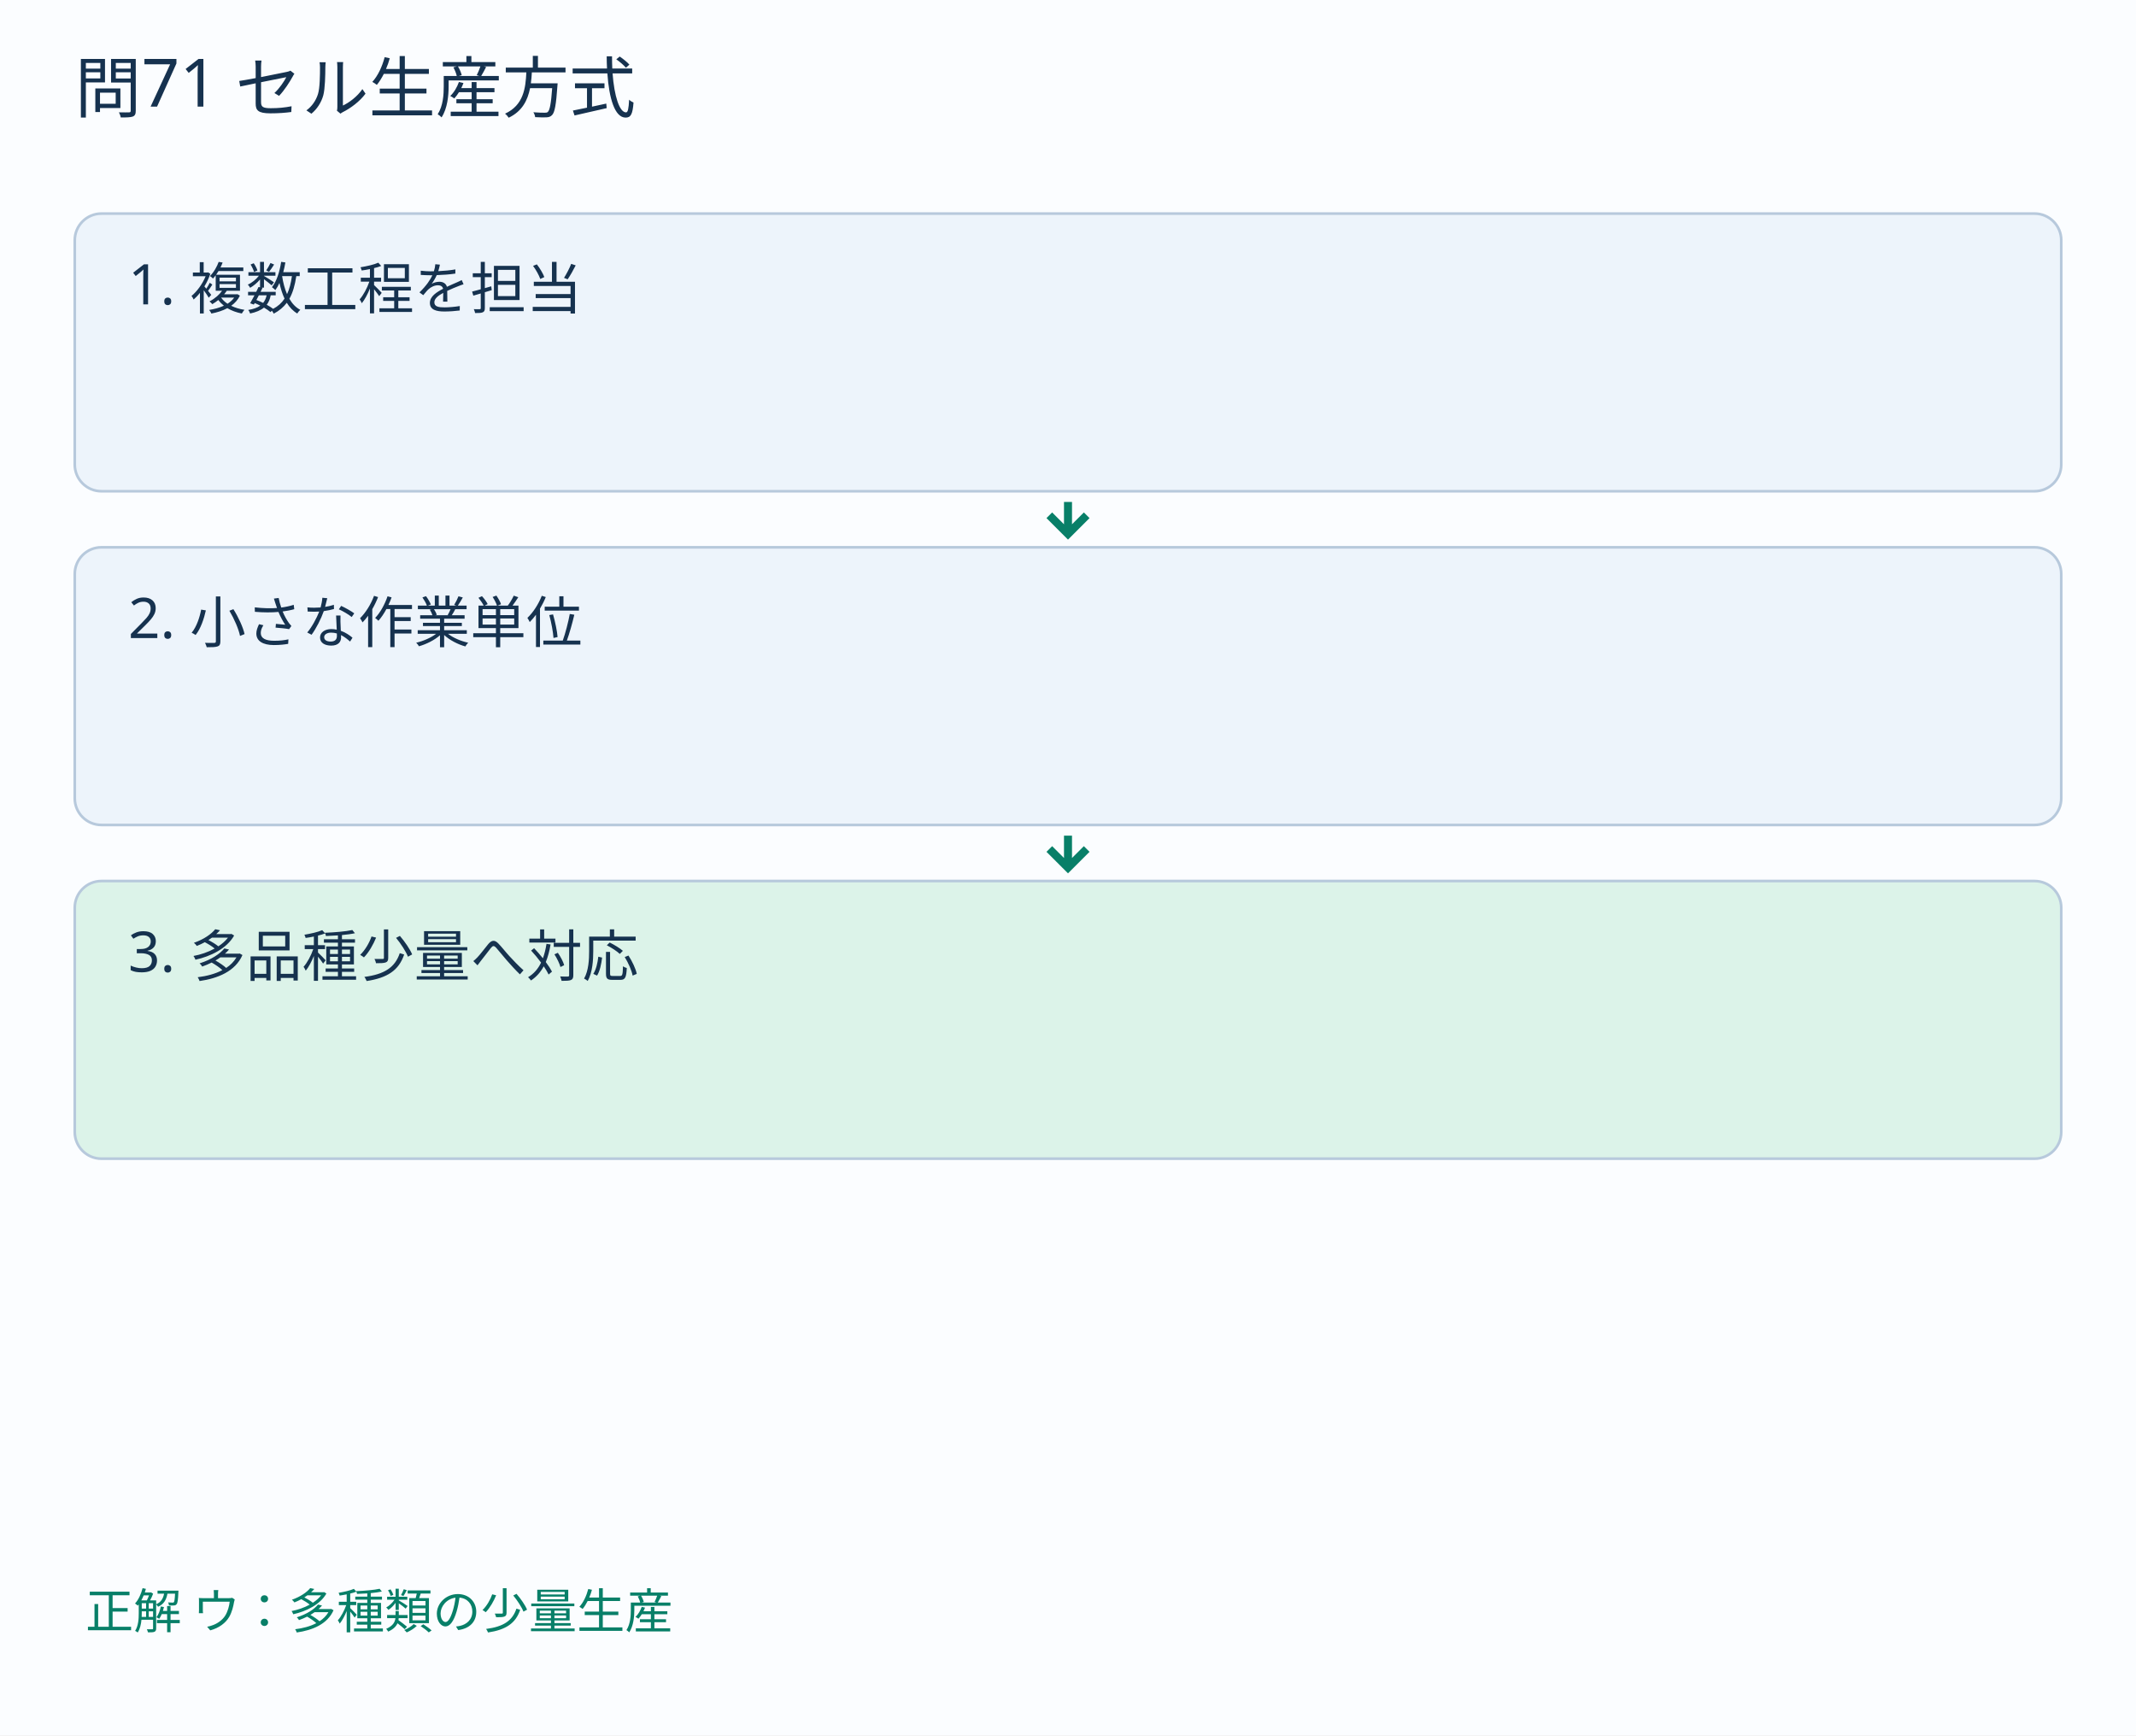
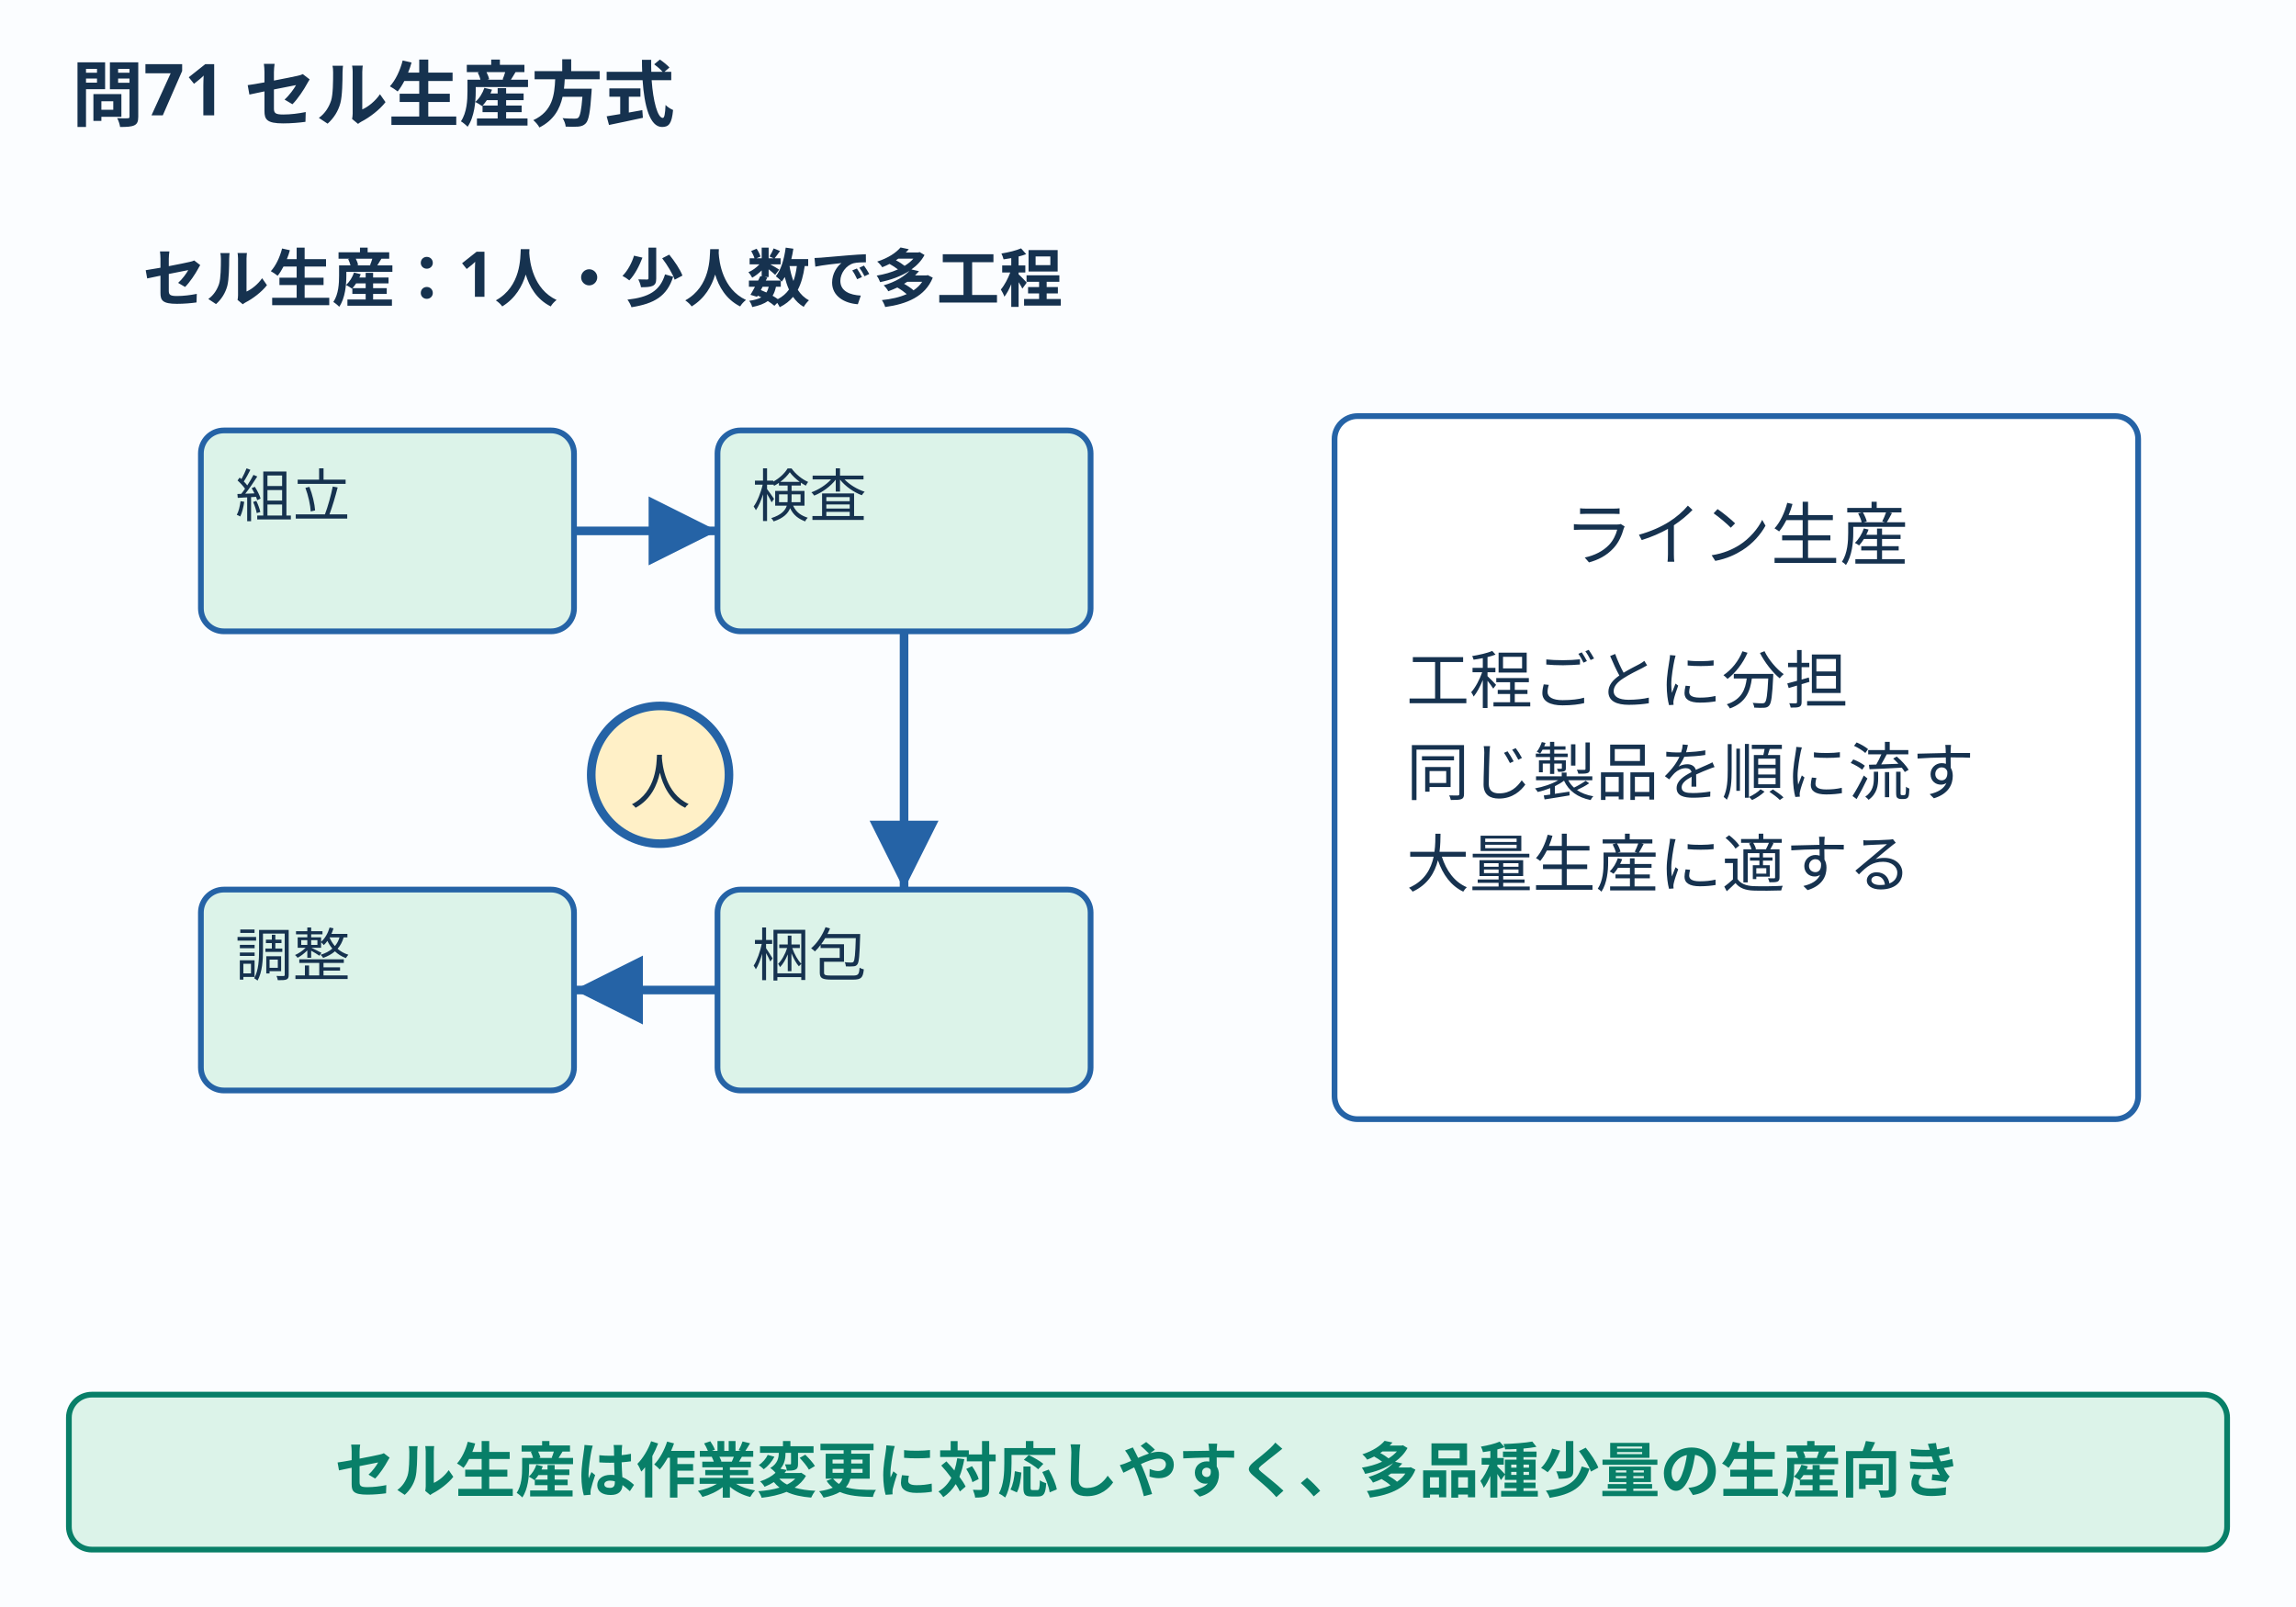
- <svg xmlns="http://www.w3.org/2000/svg" viewBox="0 0 800 650" role="img" aria-labelledby="title71">
-   <rect width="800" height="650" fill="#fbfdff" />
+ <svg xmlns="http://www.w3.org/2000/svg" viewBox="0 0 800 560" role="img" aria-labelledby="title71">
+   <defs>
+     <marker id="a71" markerWidth="9" markerHeight="9" refX="8" refY="4" orient="auto">
+       <path d="M0 0 L8 4 L0 8 Z" fill="#2563a6" />
+     </marker>
+   </defs>
+   <rect width="800" height="560" fill="#fbfdff" />
  <g font-family="Meiryo,Yu Gothic,sans-serif">
-     <text x="28" y="42" font-size="25" fill="#16324f">問71  セル生産方式</text>
-     <rect x="28" y="80" width="744" height="104" rx="10" fill="#edf4fb" stroke="#b7c9dc" />
-     <text x="48" y="114" font-size="21" fill="#16324f">1. 複数工程を担当</text>
-     <path d="M400 188 v12 m-7 -7 7 7 7 -7" fill="none" stroke="#087f68" stroke-width="3" />
-     <rect x="28" y="205" width="744" height="104" rx="10" fill="#edf4fb" stroke="#b7c9dc" />
-     <text x="48" y="239" font-size="21" fill="#16324f">2. 小さな作業単位</text>
-     <path d="M400 313 v12 m-7 -7 7 7 7 -7" fill="none" stroke="#087f68" stroke-width="3" />
-     <rect x="28" y="330" width="744" height="104" rx="10" fill="#dcf3e9" stroke="#b7c9dc" />
-     <text x="48" y="364" font-size="21" fill="#16324f">3. 多品種少量へ対応</text>
-     <text x="32" y="610" font-size="18" fill="#087f68">正解 ウ：多種類の少量生産</text>
+     <text x="25" y="42" font-size="25" fill="#16324f" font-weight="700">問71 セル生産方式</text>
+     <text x="210" y="105" font-size="22" fill="#16324f" text-anchor="middle" font-weight="700">セル生産：1人・少人数で多工程</text>
+     <rect x="70" y="150" width="130" height="70" rx="8" fill="#dcf3e9" stroke="#2563a6" stroke-width="2" />
+     <text x="82" y="180" font-size="20" fill="#16324f" text-anchor="start" font-weight="400">組立</text>
+     <rect x="250" y="150" width="130" height="70" rx="8" fill="#dcf3e9" stroke="#2563a6" stroke-width="2" />
+     <text x="262" y="180" font-size="20" fill="#16324f" text-anchor="start" font-weight="400">検査</text>
+     <rect x="250" y="310" width="130" height="70" rx="8" fill="#dcf3e9" stroke="#2563a6" stroke-width="2" />
+     <text x="262" y="340" font-size="20" fill="#16324f" text-anchor="start" font-weight="400">梱包</text>
+     <rect x="70" y="310" width="130" height="70" rx="8" fill="#dcf3e9" stroke="#2563a6" stroke-width="2" />
+     <text x="82" y="340" font-size="20" fill="#16324f" text-anchor="start" font-weight="400">調整</text>
+     <path d="M200 185 L250 185" fill="none" stroke="#2563a6" stroke-width="3" marker-end="url(#a71)" />
+     <path d="M315 220 L315 310" fill="none" stroke="#2563a6" stroke-width="3" marker-end="url(#a71)" />
+     <path d="M250 345 L200 345" fill="none" stroke="#2563a6" stroke-width="3" marker-end="url(#a71)" />
+     <circle cx="230" cy="270" r="24" fill="#fff0c7" stroke="#2563a6" stroke-width="3" />
+     <text x="230" y="280" font-size="21" fill="#16324f" text-anchor="middle" font-weight="400">人</text>
+     <rect x="465" y="145" width="280" height="245" rx="8" fill="white" stroke="#2563a6" stroke-width="2" />
+     <text x="605" y="195" font-size="24" fill="#16324f" text-anchor="middle" font-weight="400">ライン生産</text>
+     <text x="490" y="245" font-size="22" fill="#16324f" text-anchor="start" font-weight="400">工程ごとに分担</text>
+     <text x="490" y="277" font-size="22" fill="#16324f" text-anchor="start" font-weight="400">同じ製品を順に流す</text>
+     <text x="490" y="309" font-size="22" fill="#16324f" text-anchor="start" font-weight="400">大量生産に適する</text>
+     <rect x="24" y="486" width="752" height="54" rx="8" fill="#dcf3e9" stroke="#087f68" stroke-width="2" />
+     <text x="400" y="520" font-size="21" fill="#087f68" text-anchor="middle" font-weight="700">セル生産は作業変更に対応しやすく、多品種少量の生産向き</text>
  </g>
</svg>
